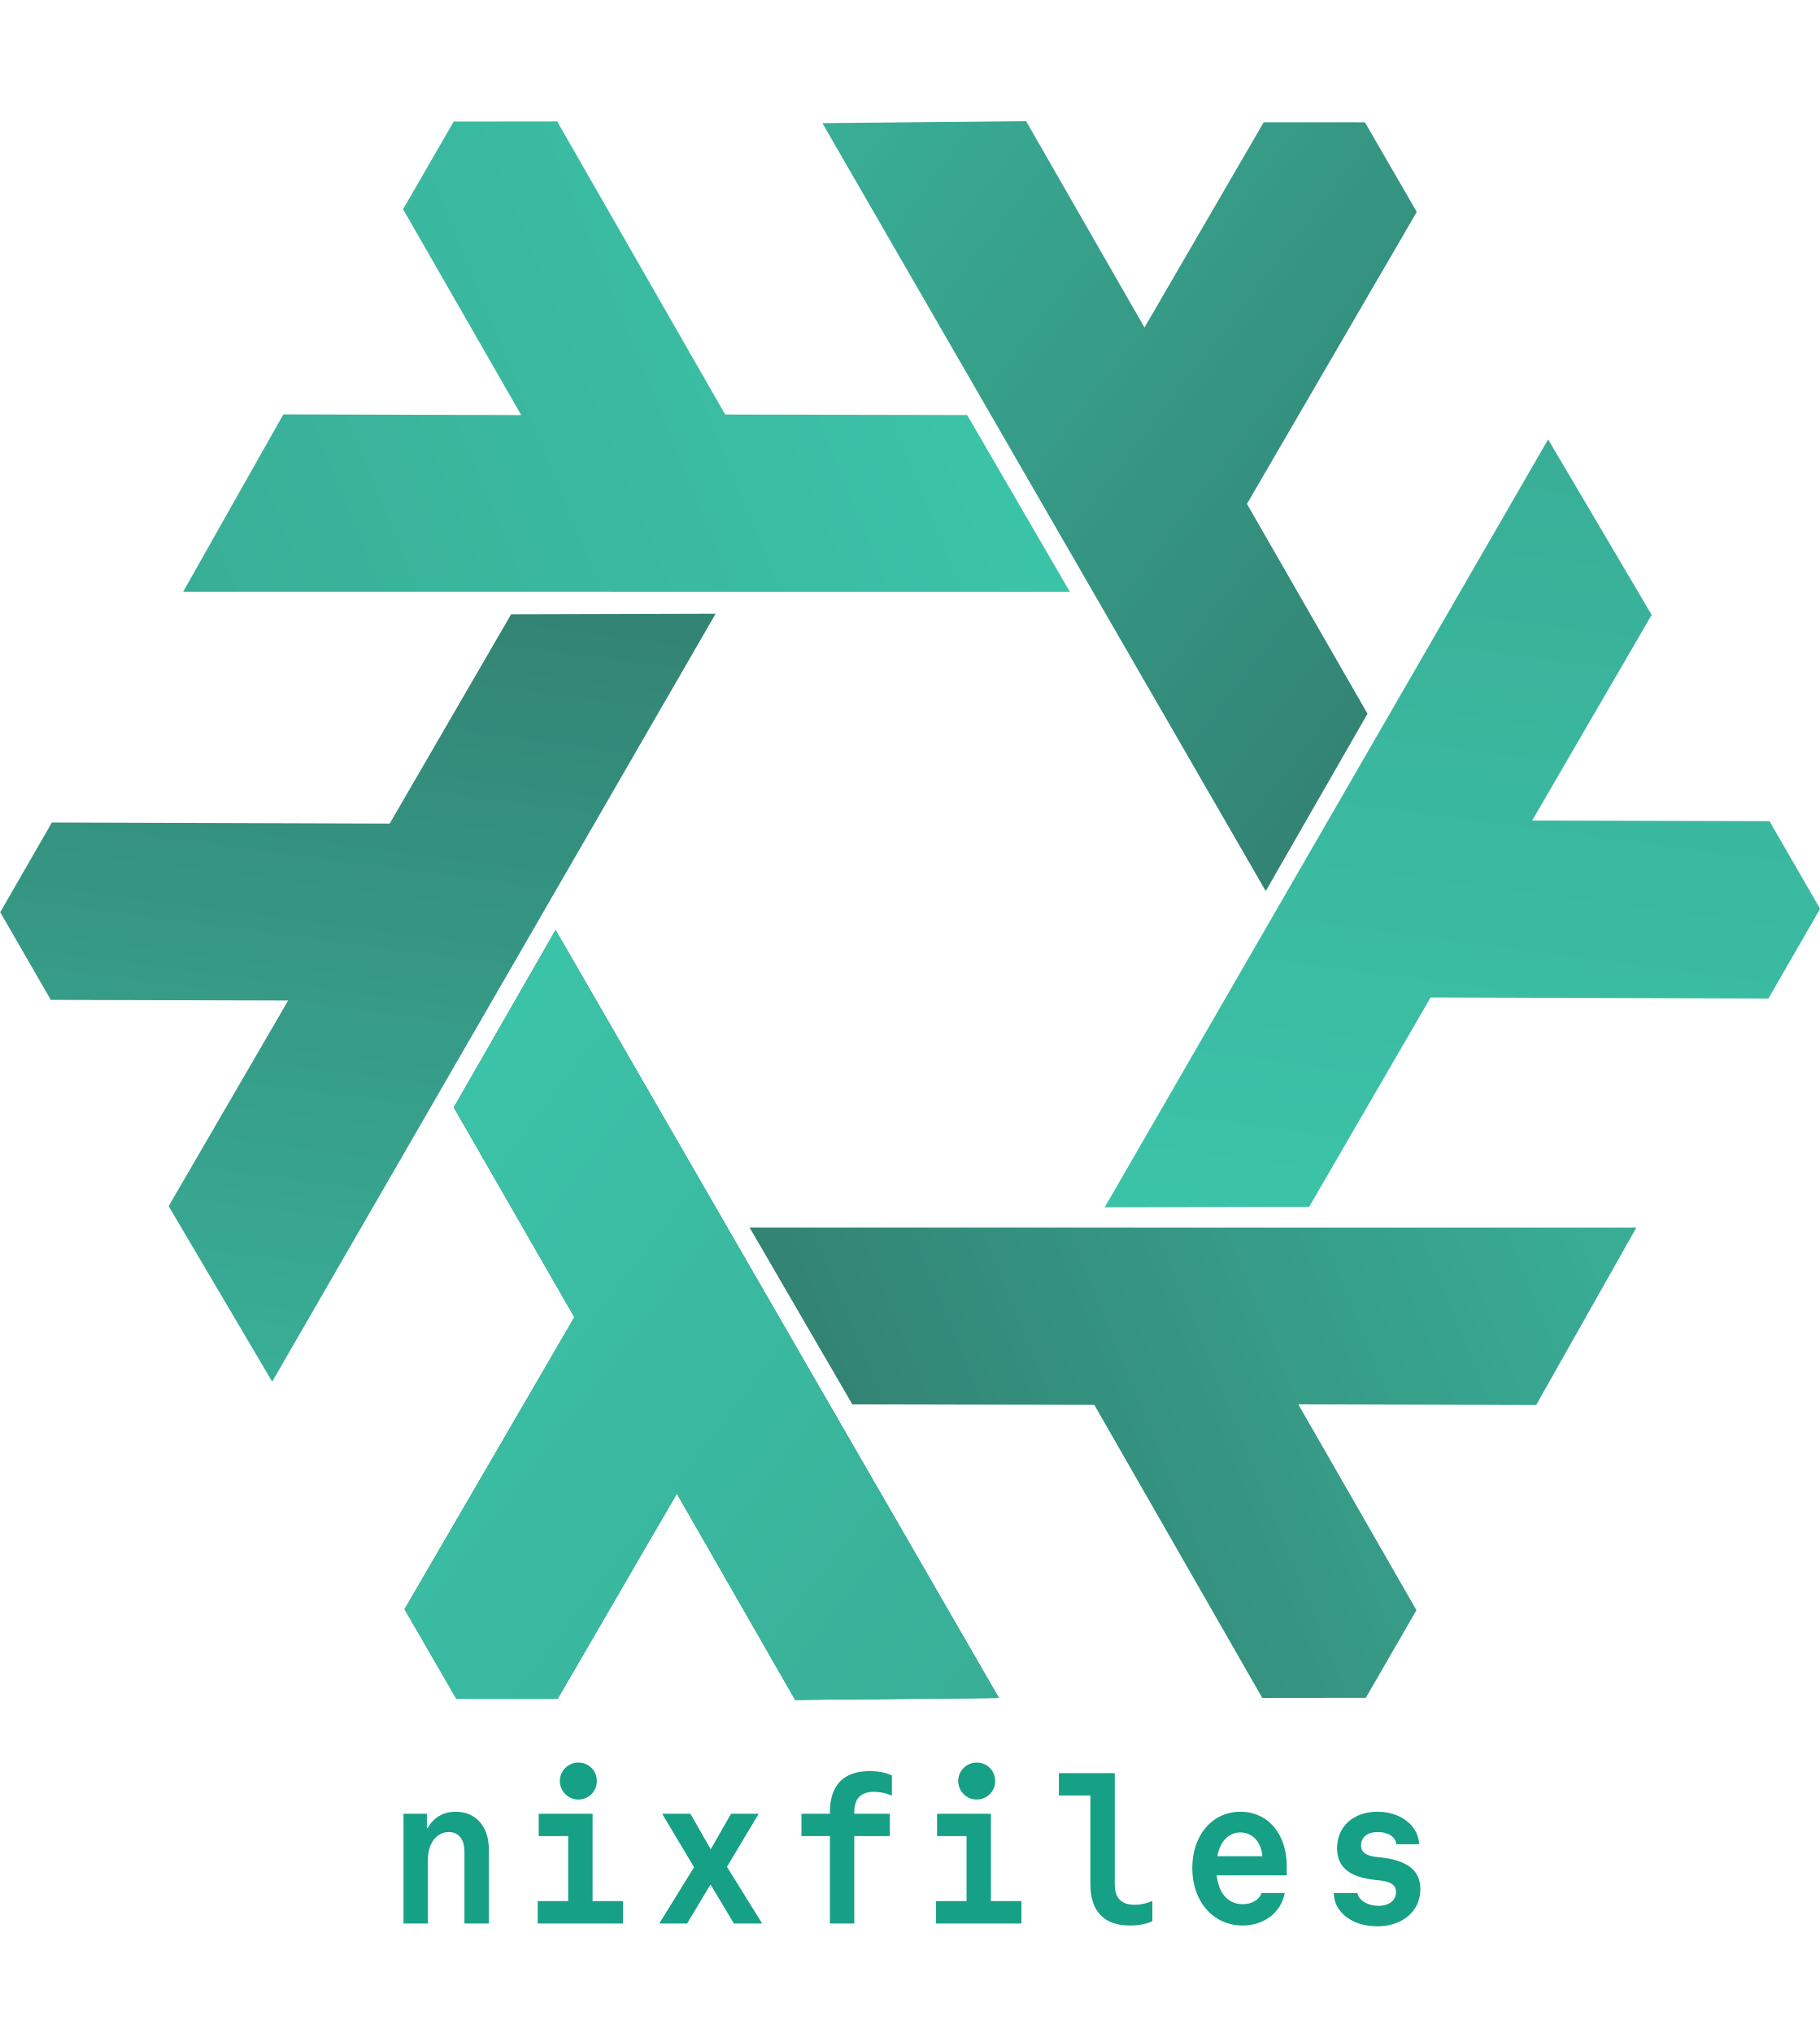
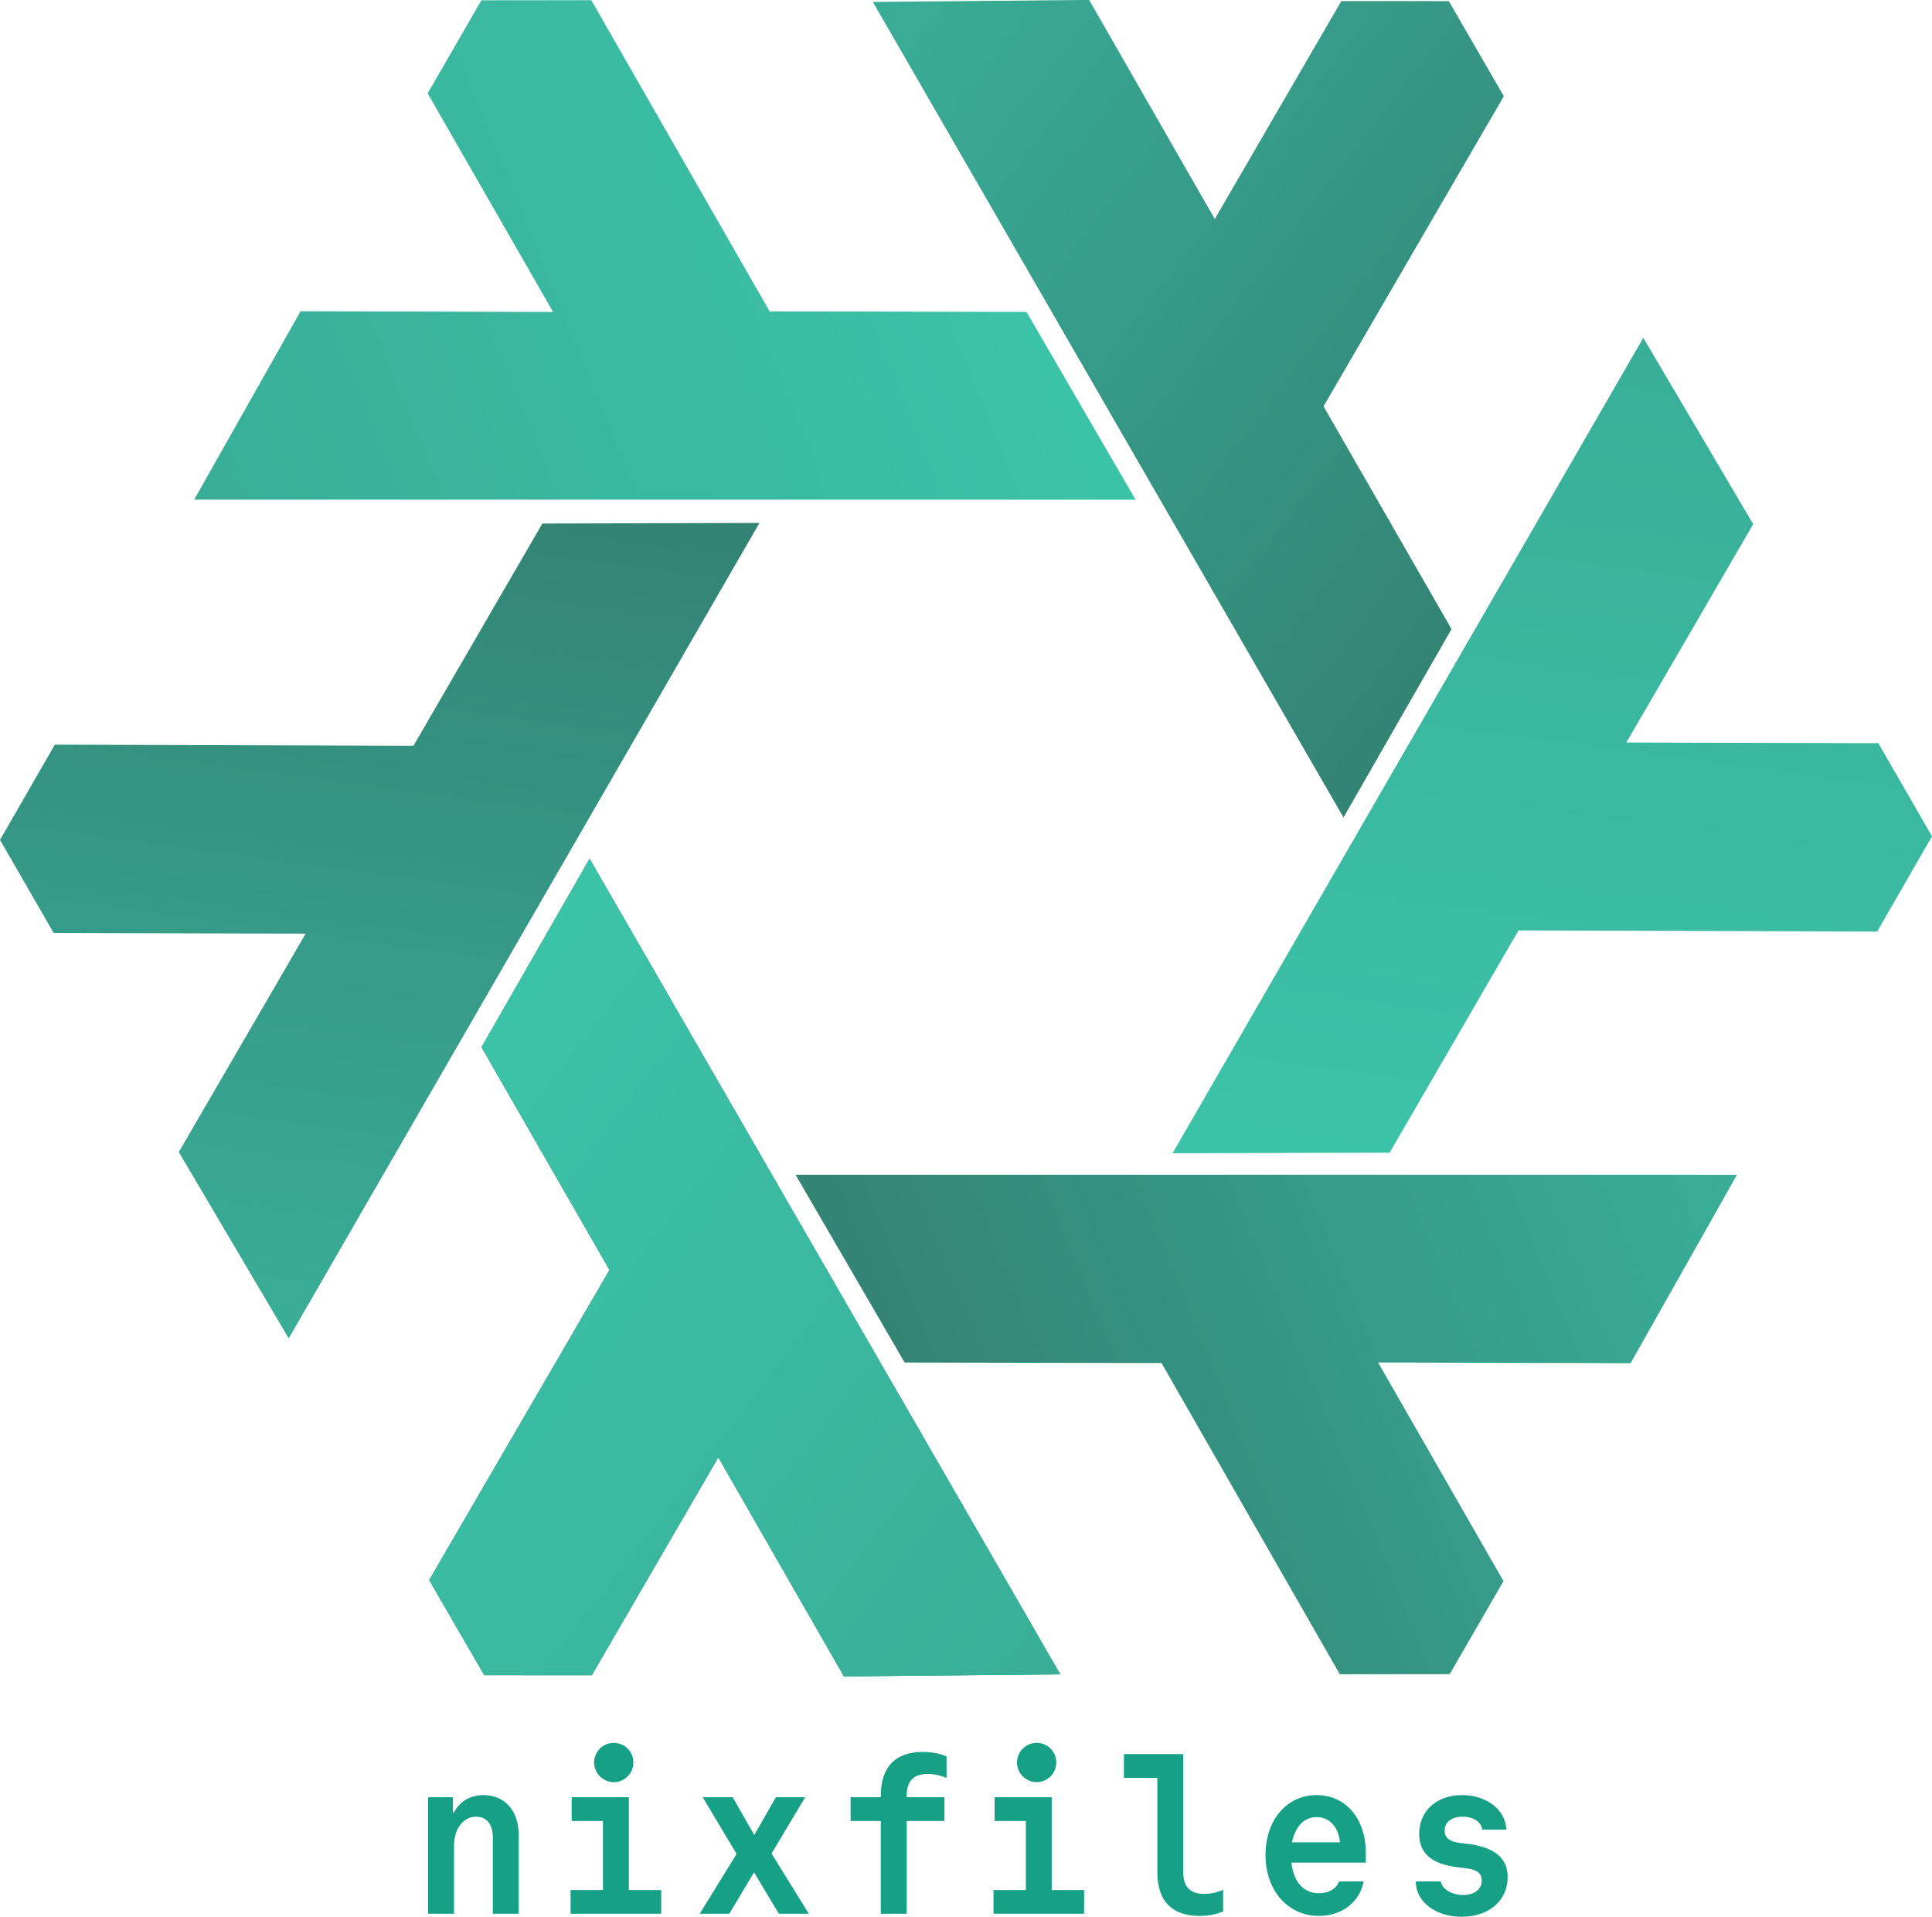
- <svg xmlns="http://www.w3.org/2000/svg" xmlns:xlink="http://www.w3.org/1999/xlink" viewBox="0 0 501.6 560" width="512" height="572" version="1.1" id="svg11">
+ <svg xmlns="http://www.w3.org/2000/svg" xmlns:xlink="http://www.w3.org/1999/xlink" viewBox="0 0 501.614 497.225" width="512.014" height="507.88" version="1.1" id="svg11">
  <defs id="defs4">
-     <linearGradient id="gl" x1="0%" y1="0%" x2="100%" y2="100%">
+     <linearGradient id="gl" x1="0" y1="0" x2="1" y2="1">
      <stop offset="0%" stop-color="#1ABC9C" id="stop1" />
      <stop offset="100%" stop-color="#16A085" id="stop2" />
    </linearGradient>
-     <linearGradient id="gd" x1="0%" y1="0%" x2="100%" y2="100%">
+     <linearGradient id="gd" x1="304.924" y1="-624.181" x2="491.381" y2="-437.724" gradientTransform="scale(0.8786457,1.138115)" gradientUnits="userSpaceOnUse">
      <stop offset="0%" stop-color="#0E6655" id="stop3" />
      <stop offset="100%" stop-color="#16A085" id="stop4" />
    </linearGradient>
+     <linearGradient xlink:href="#gl" id="linearGradient1" x1="304.924" y1="-624.181" x2="491.381" y2="-437.724" gradientTransform="scale(0.8786457,1.138115)" gradientUnits="userSpaceOnUse" />
+     <linearGradient xlink:href="#gl" id="linearGradient2" x1="304.924" y1="-624.181" x2="491.381" y2="-437.724" gradientTransform="scale(0.8786457,1.138115)" gradientUnits="userSpaceOnUse" />
+     <linearGradient xlink:href="#gl" id="linearGradient3" x1="304.924" y1="-624.181" x2="491.381" y2="-437.724" gradientTransform="scale(0.8786457,1.138115)" gradientUnits="userSpaceOnUse" />
+     <linearGradient xlink:href="#gl" id="linearGradient4" x1="304.924" y1="-624.181" x2="491.381" y2="-437.724" gradientTransform="scale(0.8786457,1.138115)" gradientUnits="userSpaceOnUse" />
  </defs>
-   <g transform="translate(-156.35, 933.37)" opacity="0.85" id="g11">
-     <g transform="matrix(1,0,0,1,-0.06,33.19)" id="g10">
-       <path d="m 309.55,-710.39 122.2,211.68 -56.16,0.53 -32.62,-56.87 -32.86,56.57 -27.9,-0.01 -14.29,-24.69 46.81,-80.49 -33.23,-57.83 z" fill="url(#gl)" id="path4" />
+   <g transform="translate(-156.4127,899.9594)" opacity="0.85" id="g11">
+     <g transform="translate(-0.06,33.19)" id="g10">
+       <path d="m 309.55,-710.39 122.2,211.68 -56.16,0.53 -32.62,-56.87 -32.86,56.57 -27.9,-0.01 -14.29,-24.69 46.81,-80.49 -33.23,-57.83 z" fill="url(#gl)" id="path4" style="fill:url(#linearGradient1)" />
      <use xlink:href="#light-arm" transform="rotate(120,407.34,-716.08)" id="use4" />
      <use xlink:href="#light-arm" transform="rotate(-120,407.29,-715.87)" id="use5" />
-       <path id="dark-arm" d="m 309.55,-710.39 122.2,211.68 -56.16,0.53 -32.62,-56.87 -32.86,56.57 -27.9,-0.01 -14.29,-24.69 46.81,-80.49 -33.23,-57.83 z" fill="url(#gd)" />
+       <path id="dark-arm" d="m 309.55,-710.39 122.2,211.68 -56.16,0.53 -32.62,-56.87 -32.86,56.57 -27.9,-0.01 -14.29,-24.69 46.81,-80.49 -33.23,-57.83 z" fill="url(#gd)" style="fill:url(#gd)" />
      <use xlink:href="#dark-arm" transform="rotate(60,407.11,-715.79)" id="use6" />
      <use xlink:href="#dark-arm" transform="rotate(-60,407.31,-715.7)" id="use7" />
      <use xlink:href="#dark-arm" transform="rotate(180,407.42,-715.76)" id="use8" />
-       <path d="m 309.55,-710.39 122.2,211.68 -56.16,0.53 -32.62,-56.87 -32.86,56.57 -27.9,-0.01 -14.29,-24.69 46.81,-80.49 -33.23,-57.83 z" fill="url(#gl)" id="path8" />
-       <path d="m 309.55,-710.39 122.2,211.68 -56.16,0.53 -32.62,-56.87 -32.86,56.57 -27.9,-0.01 -14.29,-24.69 46.81,-80.49 -33.23,-57.83 z" fill="url(#gl)" transform="rotate(120,407.34,-716.08)" id="path9" />
-       <path d="m 309.55,-710.39 122.2,211.68 -56.16,0.53 -32.62,-56.87 -32.86,56.57 -27.9,-0.01 -14.29,-24.69 46.81,-80.49 -33.23,-57.83 z" fill="url(#gl)" transform="rotate(-120,407.29,-715.87)" id="path10" />
+       <path d="m 309.55,-710.39 122.2,211.68 -56.16,0.53 -32.62,-56.87 -32.86,56.57 -27.9,-0.01 -14.29,-24.69 46.81,-80.49 -33.23,-57.83 z" fill="url(#gl)" id="path8" style="fill:url(#linearGradient2)" />
+       <path d="m 309.55,-710.39 122.2,211.68 -56.16,0.53 -32.62,-56.87 -32.86,56.57 -27.9,-0.01 -14.29,-24.69 46.81,-80.49 -33.23,-57.83 z" fill="url(#gl)" transform="rotate(120,407.34,-716.08)" id="path9" style="fill:url(#linearGradient3)" />
+       <path d="m 309.55,-710.39 122.2,211.68 -56.16,0.53 -32.62,-56.87 -32.86,56.57 -27.9,-0.01 -14.29,-24.69 46.81,-80.49 -33.23,-57.83 z" fill="url(#gl)" transform="rotate(-120,407.29,-715.87)" id="path10" style="fill:url(#linearGradient4)" />
    </g>
  </g>
-   <path d="m 111.22,530 h 6.72 v -17.64 c 0,-4.424 2.408,-7.56 5.768,-7.56 2.688,0 4.312,2.016 4.312,5.32 V 530 h 6.72 v -20.44 c 0,-6.272 -3.584,-10.36 -9.128,-10.36 -3.472,0 -6.16,1.624 -7.728,4.536 h -0.224 v -3.976 h -6.44 z m 36.992,0 h 23.52 v -6.16 h -8.4 v -24.08 h -14.84 v 6.16 h 8.12 v 17.92 h -8.4 z m 6.104,-39.256 c 0,2.8 2.296,5.096 5.096,5.096 2.856,0 5.096,-2.296 5.096,-5.096 0,-2.856 -2.24,-5.096 -5.096,-5.096 -2.8,0 -5.096,2.24 -5.096,5.096 z M 181.732,530 h 7.672 l 6.44,-10.752 6.44,10.752 h 7.784 l -9.688,-15.624 8.736,-14.616 h -7.616 l -5.6,9.8 -5.6,-9.8 h -7.784 l 8.792,14.728 z m 47.016,0 h 6.72 v -24.08 h 9.8 v -6.16 h -9.8 v -0.392 c 0,-3.808 1.792,-5.656 5.488,-5.656 1.568,0 3.248,0.336 4.872,1.064 v -5.6 c -1.68,-0.784 -3.864,-1.176 -6.16,-1.176 -7.168,0 -10.92,3.92 -10.92,11.368 v 0.392 h -7.84 v 6.16 h 7.84 z m 29.264,0 h 23.52 v -6.16 h -8.4 v -24.08 h -14.84 v 6.16 h 8.12 v 17.92 h -8.4 z m 6.104,-39.256 c 0,2.8 2.296,5.096 5.096,5.096 2.856,0 5.096,-2.296 5.096,-5.096 0,-2.856 -2.24,-5.096 -5.096,-5.096 -2.8,0 -5.096,2.24 -5.096,5.096 z m 43.152,28.448 V 488.56 h -15.4 v 6.16 h 8.68 v 24.472 c 0,7.448 3.752,11.368 10.92,11.368 2.296,0 4.48,-0.392 6.16,-1.176 v -5.6 c -1.624,0.728 -3.304,1.064 -4.872,1.064 -3.696,0 -5.488,-1.848 -5.488,-5.656 z m 28.088,-2.464 h 19.32 v -2.52 c 0,-8.904 -5.208,-15.008 -12.768,-15.008 -7.728,0 -13.272,6.44 -13.272,15.512 0,9.24 5.768,15.848 13.888,15.848 5.936,0 10.584,-3.584 11.592,-8.96 h -6.384 c -0.672,1.904 -2.688,3.08 -5.208,3.08 -4.032,0 -6.608,-2.968 -7.168,-7.952 z m 6.552,-11.816 c 3.304,0 5.712,2.576 6.048,6.552 h -12.432 c 0.784,-4.088 3.136,-6.552 6.384,-6.552 z m 25.736,16.688 c 0,5.264 5.096,9.184 11.928,9.184 7.056,0 11.928,-4.2 11.928,-10.248 0,-5.096 -3.472,-7.896 -10.808,-8.736 l -1.512,-0.168 c -2.8,-0.336 -4.032,-1.344 -4.032,-3.192 0,-2.24 1.792,-3.64 4.648,-3.64 2.8,0 4.872,1.344 5.096,3.36 h 6.272 c -0.224,-5.152 -5.096,-8.96 -11.48,-8.96 -6.664,0 -11.144,4.088 -11.144,10.08 0,5.096 3.304,7.896 10.192,8.68 l 1.512,0.168 c 3.192,0.336 4.536,1.288 4.536,3.248 0,2.296 -1.904,3.752 -4.816,3.752 -2.968,0 -5.488,-1.512 -5.824,-3.528 z" id="text11" style="font-weight:700;font-size:56px;font-family:monospace;letter-spacing:3;text-anchor:middle;fill:#16a085" aria-label="nixfiles" />
+   <path d="m 111.157,496.589 h 6.72 v -17.64 c 0,-4.424 2.408,-7.56 5.768,-7.56 2.688,0 4.312,2.016 4.312,5.32 v 19.88 h 6.72 v -20.44 c 0,-6.272 -3.584,-10.36 -9.128,-10.36 -3.472,0 -6.16,1.624 -7.728,4.536 h -0.224 v -3.976 h -6.44 z m 36.992,0 h 23.52 v -6.16 h -8.4 v -24.08 h -14.84 v 6.16 h 8.12 v 17.92 h -8.4 z m 6.104,-39.256 c 0,2.8 2.296,5.096 5.096,5.096 2.856,0 5.096,-2.296 5.096,-5.096 0,-2.856 -2.24,-5.096 -5.096,-5.096 -2.8,0 -5.096,2.24 -5.096,5.096 z m 27.416,39.256 h 7.672 l 6.44,-10.752 6.44,10.752 h 7.784 l -9.688,-15.624 8.736,-14.616 h -7.616 l -5.6,9.8 -5.6,-9.8 h -7.784 l 8.792,14.728 z m 47.016,0 h 6.72 v -24.08 h 9.8 v -6.16 h -9.8 v -0.392 c 0,-3.808 1.792,-5.656 5.488,-5.656 1.568,0 3.248,0.336 4.872,1.064 v -5.6 c -1.68,-0.784 -3.864,-1.176 -6.16,-1.176 -7.168,0 -10.92,3.92 -10.92,11.368 v 0.392 h -7.84 v 6.16 h 7.84 z m 29.264,0 h 23.52 v -6.16 h -8.4 v -24.08 h -14.84 v 6.16 h 8.12 v 17.92 h -8.4 z m 6.104,-39.256 c 0,2.8 2.296,5.096 5.096,5.096 2.856,0 5.096,-2.296 5.096,-5.096 0,-2.856 -2.24,-5.096 -5.096,-5.096 -2.8,0 -5.096,2.24 -5.096,5.096 z m 43.152,28.448 v -30.632 h -15.4 v 6.16 h 8.68 v 24.472 c 0,7.448 3.752,11.368 10.92,11.368 2.296,0 4.48,-0.392 6.16,-1.176 v -5.6 c -1.624,0.728 -3.304,1.064 -4.872,1.064 -3.696,0 -5.488,-1.848 -5.488,-5.656 z m 28.088,-2.464 h 19.32 v -2.52 c 0,-8.904 -5.208,-15.008 -12.768,-15.008 -7.728,0 -13.272,6.44 -13.272,15.512 0,9.24 5.768,15.848 13.888,15.848 5.936,0 10.584,-3.584 11.592,-8.96 h -6.384 c -0.672,1.904 -2.688,3.08 -5.208,3.08 -4.032,0 -6.608,-2.968 -7.168,-7.952 z m 6.552,-11.816 c 3.304,0 5.712,2.576 6.048,6.552 h -12.432 c 0.784,-4.088 3.136,-6.552 6.384,-6.552 z m 25.736,16.688 c 0,5.264 5.096,9.184 11.928,9.184 7.056,0 11.928,-4.2 11.928,-10.248 0,-5.096 -3.472,-7.896 -10.808,-8.736 l -1.512,-0.168 c -2.8,-0.336 -4.032,-1.344 -4.032,-3.192 0,-2.24 1.792,-3.64 4.648,-3.64 2.8,0 4.872,1.344 5.096,3.36 h 6.272 c -0.224,-5.152 -5.096,-8.96 -11.48,-8.96 -6.664,0 -11.144,4.088 -11.144,10.08 0,5.096 3.304,7.896 10.192,8.68 l 1.512,0.168 c 3.192,0.336 4.536,1.288 4.536,3.248 0,2.296 -1.904,3.752 -4.816,3.752 -2.968,0 -5.488,-1.512 -5.824,-3.528 z" id="text11" style="font-weight:700;font-size:56px;font-family:monospace;letter-spacing:3;text-anchor:middle;fill:#16a085" aria-label="nixfiles" />
</svg>
